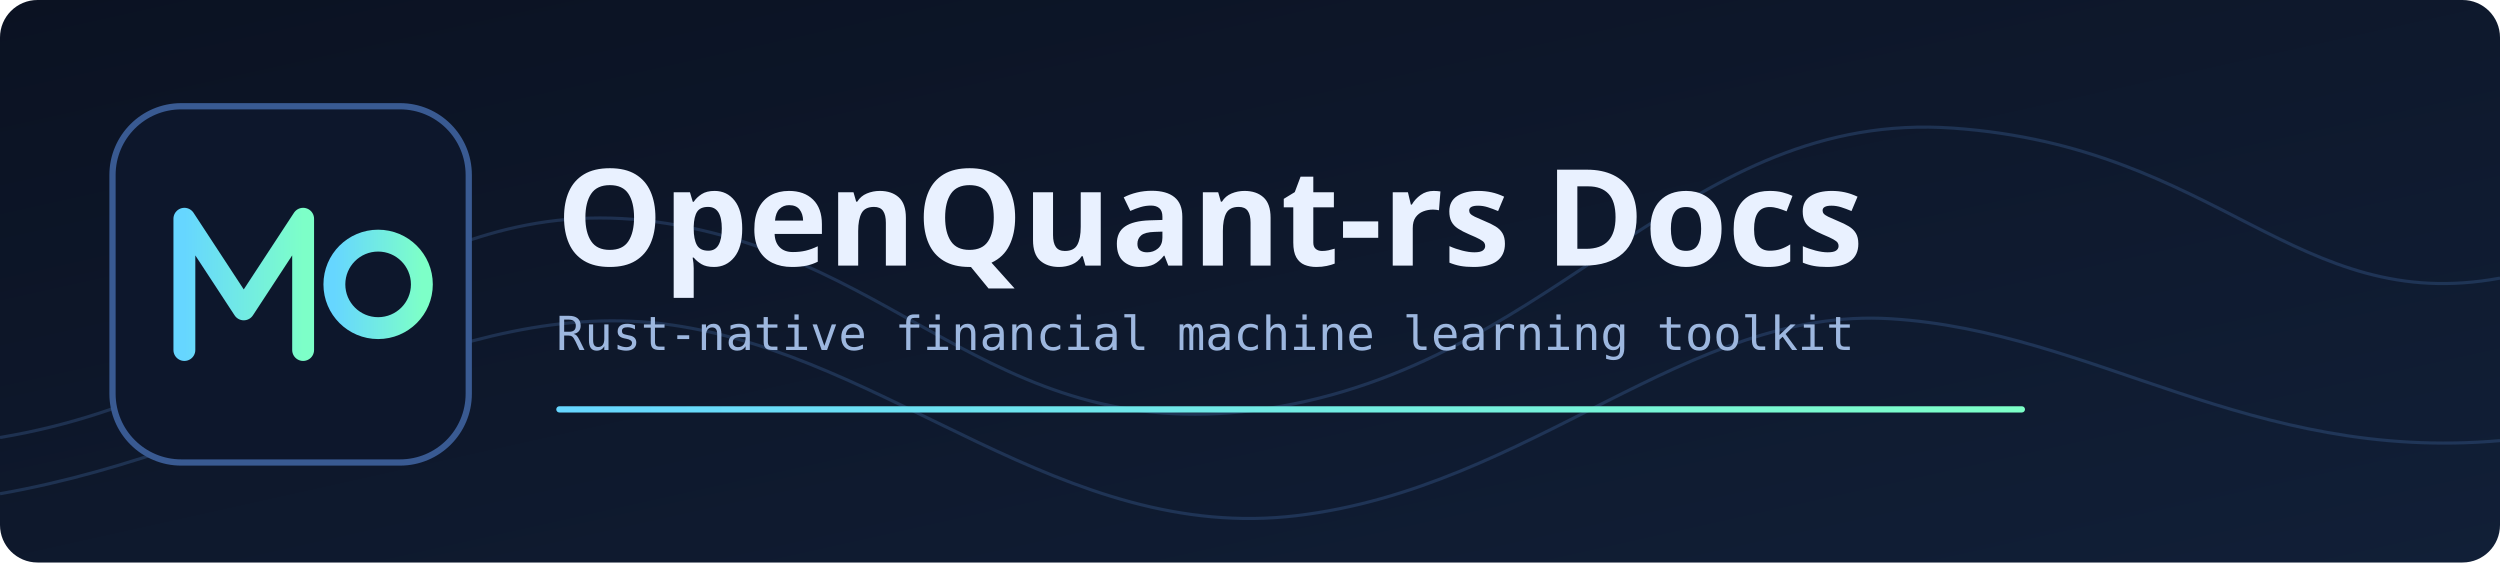
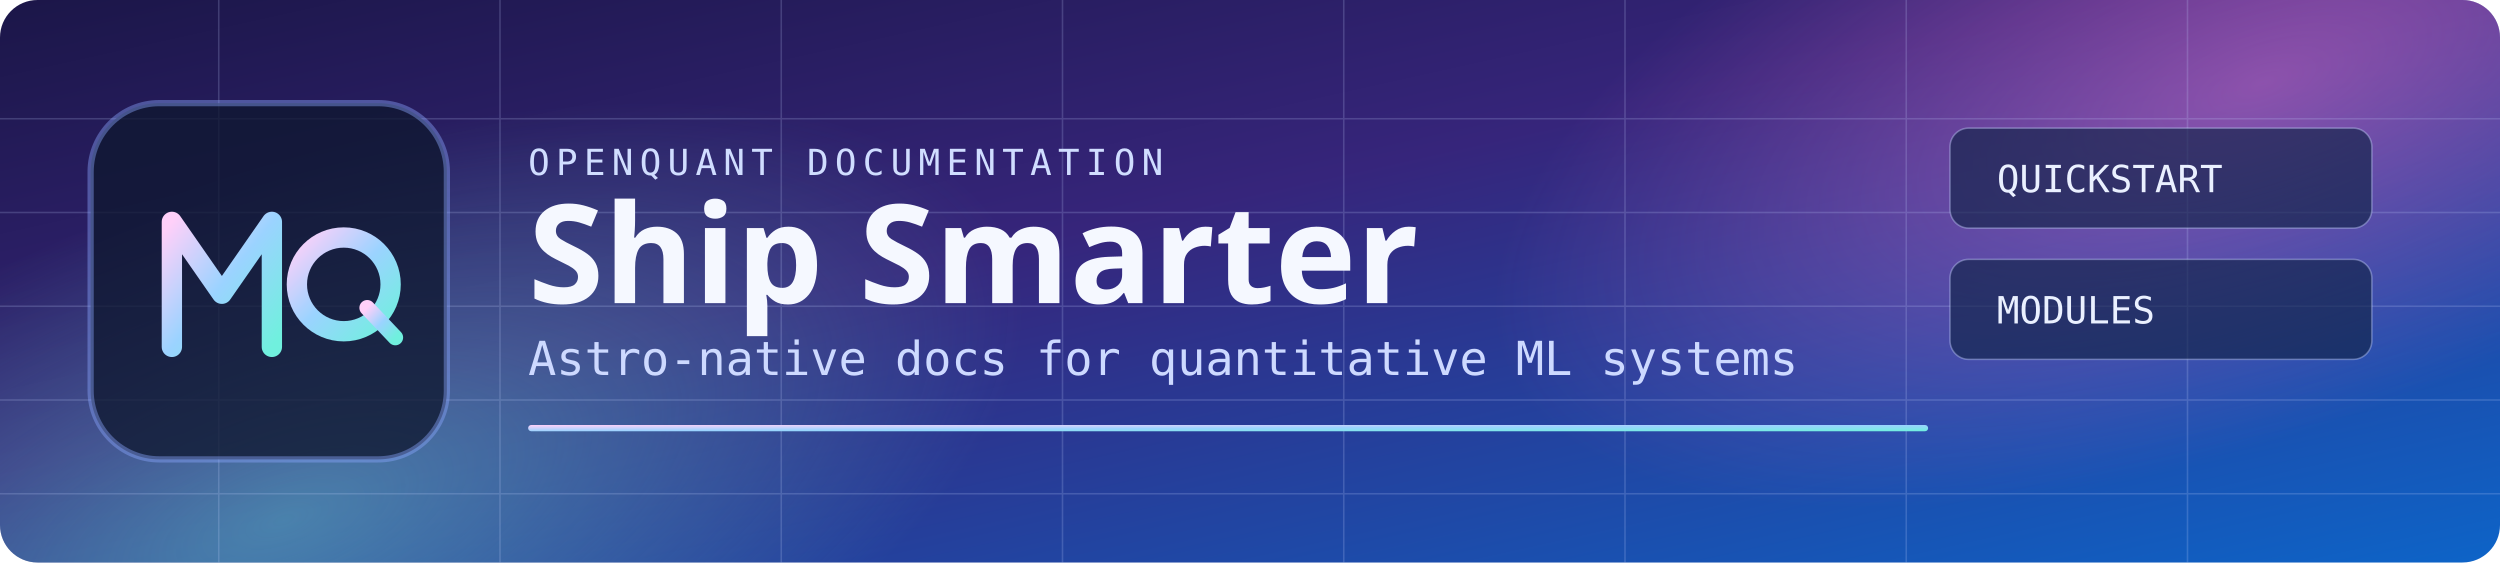
<svg xmlns="http://www.w3.org/2000/svg" viewBox="0 0 1600 360" role="img" aria-label="OpenQuant Docs Banner">
  <defs>
-     <linearGradient id="bg" x1="0" x2="1" y1="0" y2="1">
-       <stop offset="0%" stop-color="#0b1222" />
-       <stop offset="100%" stop-color="#111f37" />
+     <linearGradient id="oq-bg" x1="0" y1="0" x2="1" y2="1">
+       <stop offset="0%" stop-color="#1b1648" />
+       <stop offset="42%" stop-color="#36257b" />
+       <stop offset="100%" stop-color="#0d64c8" />
    </linearGradient>
-     <linearGradient id="line" x1="0" x2="1" y1="0" y2="0">
-       <stop offset="0%" stop-color="#66d6ff" />
-       <stop offset="100%" stop-color="#7dffc8" />
+     <radialGradient id="oq-glow-a" cx="0" cy="0" r="1" gradientUnits="userSpaceOnUse" gradientTransform="translate(1450 52) rotate(160) scale(520 220)">
+       <stop stop-color="#ff7bd8" stop-opacity="0.45" />
+       <stop offset="1" stop-color="#ff7bd8" stop-opacity="0" />
+     </radialGradient>
+     <radialGradient id="oq-glow-b" cx="0" cy="0" r="1" gradientUnits="userSpaceOnUse" gradientTransform="translate(180 334) rotate(-20) scale(500 220)">
+       <stop stop-color="#6ff2de" stop-opacity="0.42" />
+       <stop offset="1" stop-color="#6ff2de" stop-opacity="0" />
+     </radialGradient>
+     <linearGradient id="oq-line" x1="0" y1="0" x2="1" y2="1">
+       <stop offset="0%" stop-color="#ffd0f9" />
+       <stop offset="50%" stop-color="#9bd3ff" />
+       <stop offset="100%" stop-color="#70f0de" />
    </linearGradient>
  </defs>
-   <rect width="1600" height="360" rx="24" fill="url(#bg)" />
-   <g opacity="0.25" stroke="#4f7ec2" stroke-width="2" fill="none">
-     <path d="M0 280C180 250 260 120 420 142S640 292 820 260s260-190 430-178 220 120 350 96" />
-     <path d="M0 316C170 286 290 188 430 208s250 140 400 122 250-134 380-126 230 92 390 78" />
+   <rect width="1600" height="360" rx="24" fill="url(#oq-bg)" />
+   <rect width="1600" height="360" rx="24" fill="url(#oq-glow-a)" />
+   <rect width="1600" height="360" rx="24" fill="url(#oq-glow-b)" />
+   <g opacity="0.2" stroke="#c3d2ff" stroke-width="1">
+     <path d="M0 76H1600M0 136H1600M0 196H1600M0 256H1600M0 316H1600" />
+     <path d="M140 0V360M320 0V360M500 0V360M680 0V360M860 0V360M1040 0V360M1220 0V360M1400 0V360" />
  </g>
-   <g transform="translate(72 68)">
-     <rect x="0" y="0" width="228" height="228" rx="44" fill="#0d172c" stroke="#395a92" stroke-width="4" />
-     <path d="M46 156V72l38 58 38-58v84" fill="none" stroke="url(#line)" stroke-width="14" stroke-linecap="round" stroke-linejoin="round" />
-     <circle cx="170" cy="114" r="28" fill="none" stroke="url(#line)" stroke-width="14" />
+   <g transform="translate(58 66)">
+     <rect x="0" y="0" width="228" height="228" rx="44" fill="#0f1730" fill-opacity="0.78" stroke="#8ba7ff" stroke-opacity="0.42" stroke-width="4" />
+     <path d="M52 156V76L84 122L116 76V156" fill="none" stroke="url(#oq-line)" stroke-width="13" stroke-linecap="round" stroke-linejoin="round" />
+     <circle cx="162" cy="116" r="30" fill="none" stroke="url(#oq-line)" stroke-width="13" />
+     <path d="M177 131L195 150" stroke="url(#oq-line)" stroke-width="10" stroke-linecap="round" />
  </g>
-   <g transform="translate(356 98)">
-     <text x="0" y="72" font-family="'Space Grotesk', sans-serif" font-size="86" fill="#e9f1ff" font-weight="700">OpenQuant-rs Docs</text>
-     <text x="0" y="126" font-family="'IBM Plex Mono', monospace" font-size="30" fill="#9db7df">Rust-native financial machine learning toolkit</text>
-     <rect x="0" y="162" width="940" height="4" rx="2" fill="url(#line)" />
+   <g transform="translate(338 78)">
+     <text x="0" y="34" font-family="'IBM Plex Mono', monospace" font-size="23" fill="#d0ddff" letter-spacing="4">OPENQUANT DOCUMENTATION</text>
+     <text x="0" y="116" font-family="'Space Grotesk', sans-serif" font-size="88" fill="#f5f8ff" font-weight="700">Ship Smarter</text>
+     <text x="0" y="162" font-family="'IBM Plex Mono', monospace" font-size="30" fill="#cdd9ff">Astro-native docs for quantitative ML systems</text>
+     <rect x="0" y="194" width="896" height="4" rx="2" fill="url(#oq-line)" />
+   </g>
+   <g transform="translate(1248 82)">
+     <rect x="0" y="0" width="270" height="64" rx="12" fill="#102247" fill-opacity="0.65" stroke="#c8d5ff" stroke-opacity="0.4" />
+     <text x="30" y="41" font-family="'IBM Plex Mono', monospace" font-size="24" fill="#eaf0ff">QUICKSTART</text>
+     <rect x="0" y="84" width="270" height="64" rx="12" fill="#102247" fill-opacity="0.65" stroke="#c8d5ff" stroke-opacity="0.4" />
+     <text x="30" y="125" font-family="'IBM Plex Mono', monospace" font-size="24" fill="#eaf0ff">MODULES</text>
  </g>
</svg>
